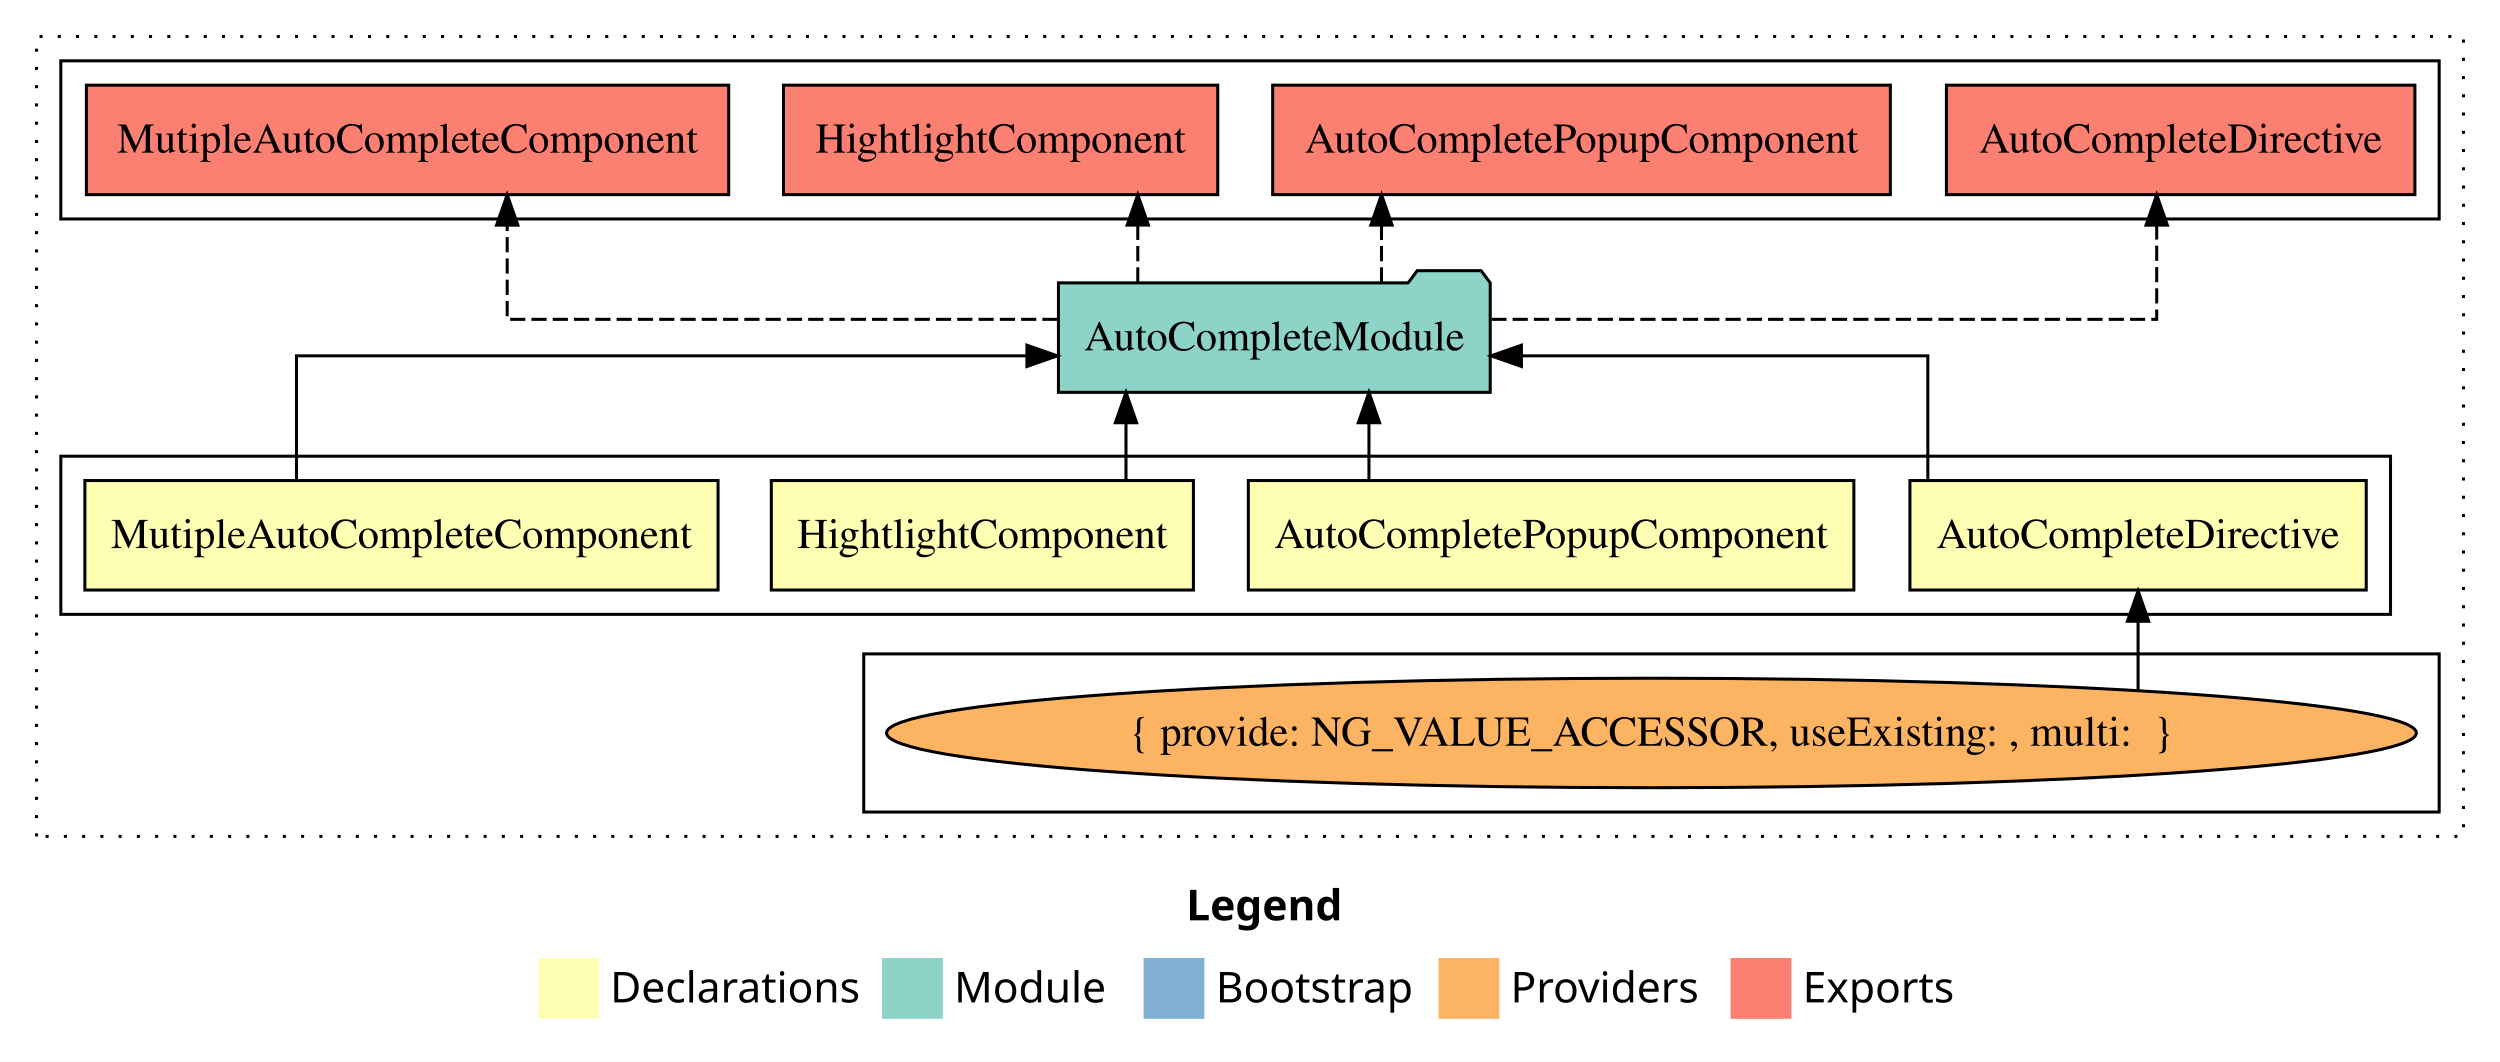
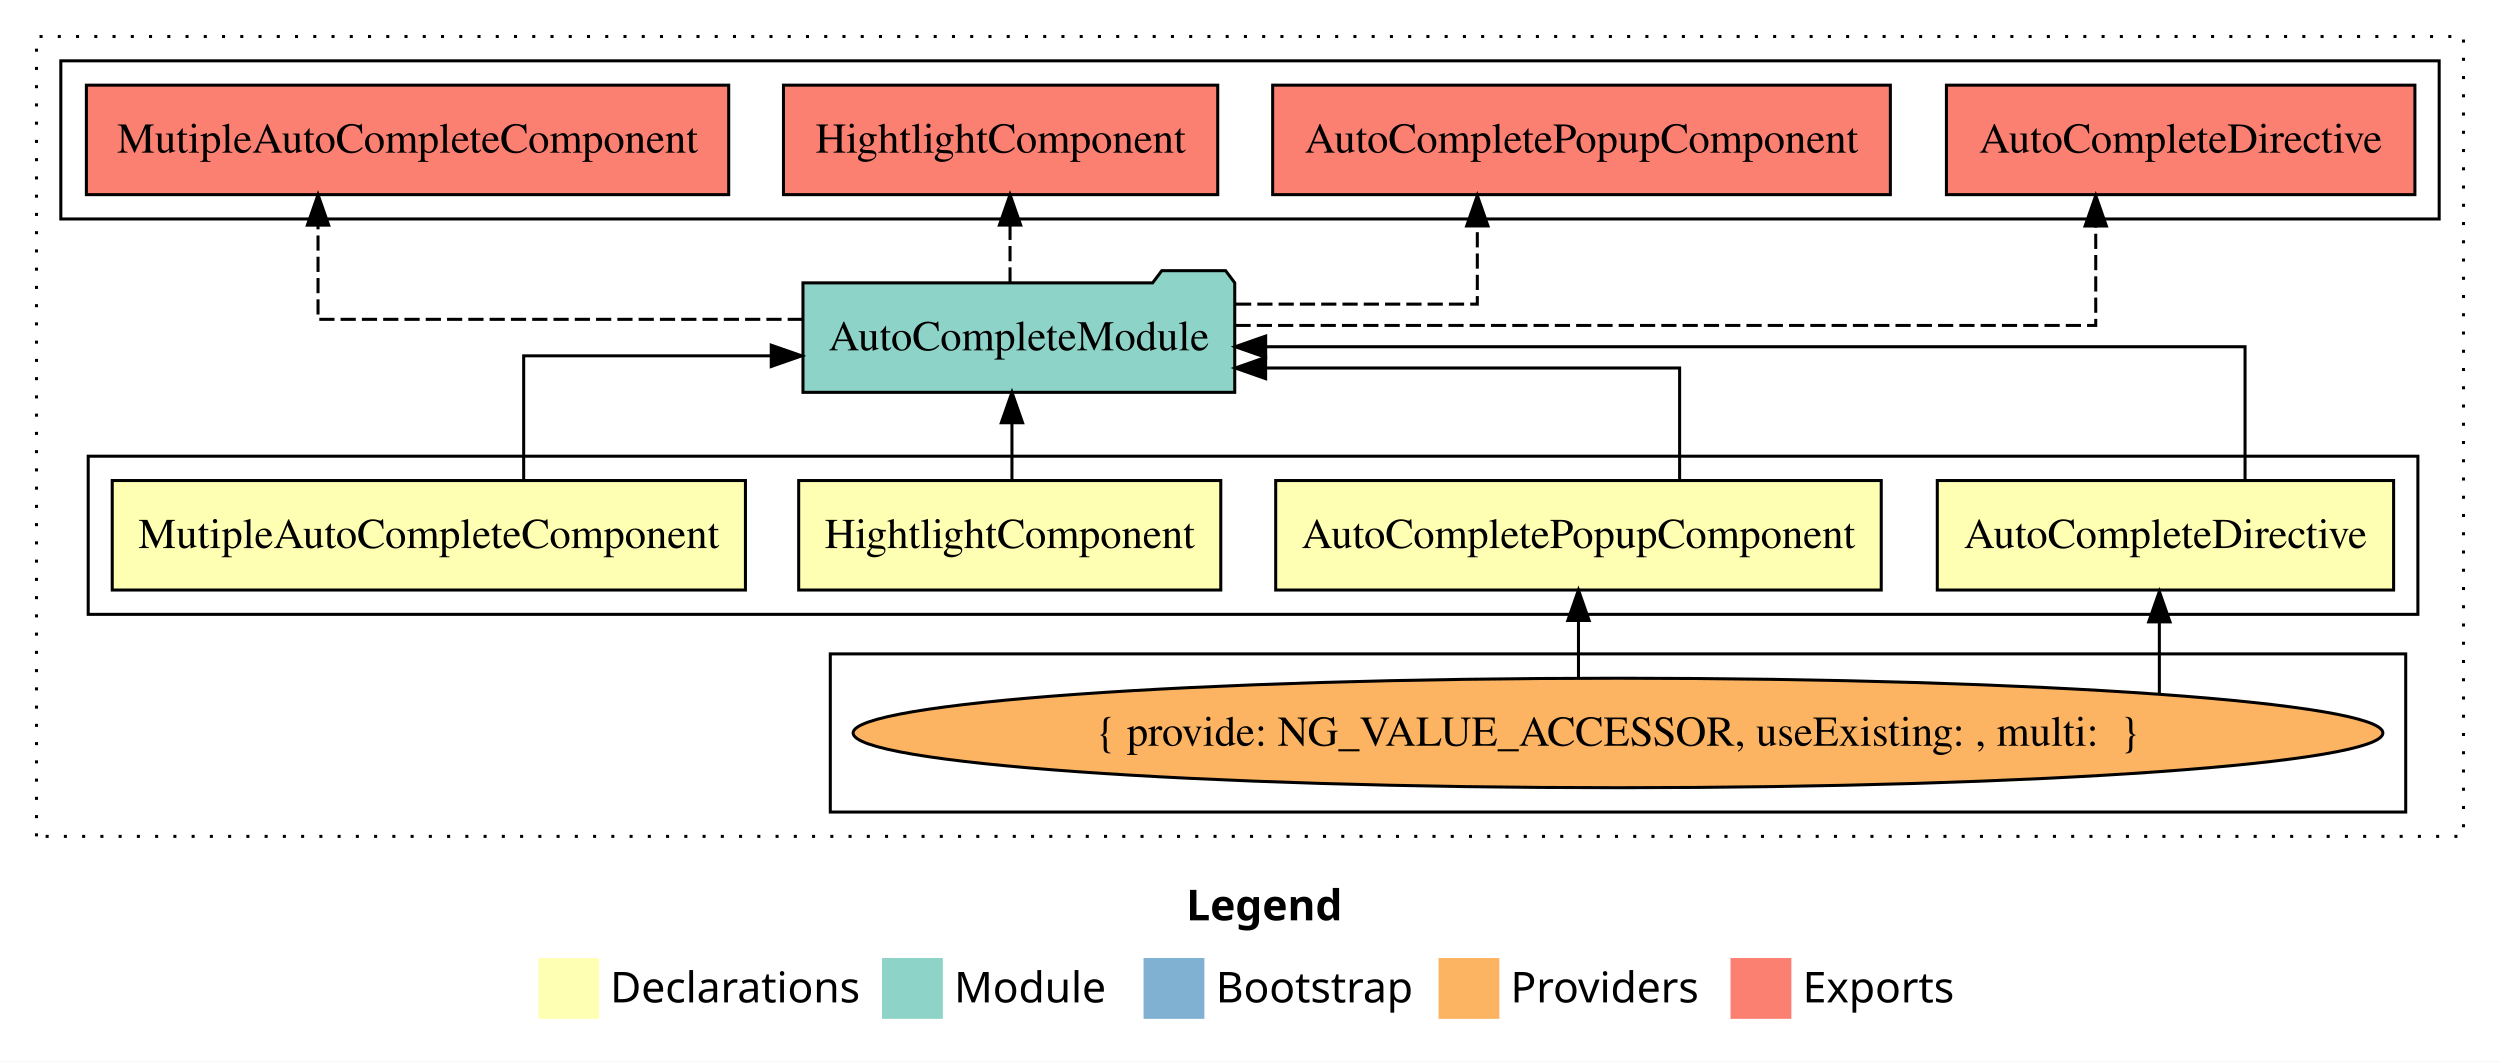
<svg xmlns="http://www.w3.org/2000/svg" width="822pt" height="349pt" viewBox="0.00 0.00 822.00 349.00">
  <g id="graph0" class="graph" transform="scale(1 1) rotate(0) translate(4 345)">
    <polygon fill="#ffffff" stroke="transparent" points="-4,4 -4,-345 818,-345 818,4 -4,4" />
    <text text-anchor="start" x="386.009" y="-42.4" font-family="sans-serif" font-weight="bold" font-size="14.00" fill="#000000">Legend</text>
    <polygon fill="#ffffb3" stroke="transparent" points="173,-10 173,-30 193,-30 193,-10 173,-10" />
    <text text-anchor="start" x="196.629" y="-15.4" font-family="sans-serif" font-size="14.00" fill="#000000">  Declarations</text>
    <polygon fill="#8dd3c7" stroke="transparent" points="286,-10 286,-30 306,-30 306,-10 286,-10" />
    <text text-anchor="start" x="309.725" y="-15.4" font-family="sans-serif" font-size="14.00" fill="#000000">  Module</text>
    <polygon fill="#80b1d3" stroke="transparent" points="372,-10 372,-30 392,-30 392,-10 372,-10" />
    <text text-anchor="start" x="395.781" y="-15.4" font-family="sans-serif" font-size="14.00" fill="#000000">  Bootstrap</text>
    <polygon fill="#fdb462" stroke="transparent" points="469,-10 469,-30 489,-30 489,-10 469,-10" />
    <text text-anchor="start" x="492.673" y="-15.4" font-family="sans-serif" font-size="14.00" fill="#000000">  Providers</text>
    <polygon fill="#fb8072" stroke="transparent" points="565,-10 565,-30 585,-30 585,-10 565,-10" />
    <text text-anchor="start" x="588.726" y="-15.4" font-family="sans-serif" font-size="14.00" fill="#000000">  Exports</text>
    <g id="clust1" class="cluster">
      <polygon fill="none" stroke="#000000" stroke-dasharray="1,5" points="8,-70 8,-333 806,-333 806,-70 8,-70" />
    </g>
    <g id="clust2" class="cluster">
-       <polygon fill="none" stroke="#000000" points="16,-143 16,-195 782,-195 782,-143 16,-143" />
+       <polygon fill="none" stroke="#000000" points="25,-143 25,-195 791,-195 791,-143 25,-143" />
    </g>
    <g id="clust3" class="cluster">
-       <polygon fill="none" stroke="#000000" points="280,-78 280,-130 798,-130 798,-78 280,-78" />
+       <polygon fill="none" stroke="#000000" points="269,-78 269,-130 787,-130 787,-78 269,-78" />
    </g>
    <g id="clust8" class="cluster">
      <polygon fill="none" stroke="#000000" points="16,-273 16,-325 798,-325 798,-273 16,-273" />
    </g>
    <g id="node1" class="node">
-       <polygon fill="#ffffb3" stroke="#000000" points="774.018,-187 623.982,-187 623.982,-151 774.018,-151 774.018,-187" />
-       <text text-anchor="middle" x="699" y="-164.8" font-family="Times,serif" font-size="14.00" fill="#000000">AutoCompleteDirective</text>
+       <polygon fill="#ffffb3" stroke="#000000" points="783.018,-187 632.982,-187 632.982,-151 783.018,-151 783.018,-187" />
+       <text text-anchor="middle" x="708" y="-164.8" font-family="Times,serif" font-size="14.00" fill="#000000">AutoCompleteDirective</text>
    </g>
    <g id="node5" class="node">
-       <polygon fill="#8dd3c7" stroke="#000000" points="485.985,-252 482.985,-256 461.985,-256 458.985,-252 344.015,-252 344.015,-216 485.985,-216 485.985,-252" />
-       <text text-anchor="middle" x="415" y="-229.8" font-family="Times,serif" font-size="14.00" fill="#000000">AutoCompleteModule</text>
+       <polygon fill="#8dd3c7" stroke="#000000" points="401.985,-252 398.985,-256 377.985,-256 374.985,-252 260.015,-252 260.015,-216 401.985,-216 401.985,-252" />
+       <text text-anchor="middle" x="331" y="-229.8" font-family="Times,serif" font-size="14.00" fill="#000000">AutoCompleteModule</text>
    </g>
    <g id="edge1" class="edge">
-       <path fill="none" stroke="#000000" d="M629.866,-187.023C629.866,-204.373 629.866,-228 629.866,-228 629.866,-228 496.249,-228 496.249,-228" />
-       <polygon fill="#000000" stroke="#000000" points="496.249,-224.5 486.249,-228 496.249,-231.5 496.249,-224.5" />
+       <path fill="none" stroke="#000000" d="M734.17,-187.267C734.17,-205.555 734.17,-231 734.17,-231 734.17,-231 412.151,-231 412.151,-231" />
+       <polygon fill="#000000" stroke="#000000" points="412.151,-227.5 402.151,-231 412.151,-234.5 412.151,-227.5" />
    </g>
    <g id="node2" class="node">
-       <polygon fill="#ffffb3" stroke="#000000" points="605.55,-187 406.45,-187 406.45,-151 605.55,-151 605.55,-187" />
-       <text text-anchor="middle" x="506" y="-164.8" font-family="Times,serif" font-size="14.00" fill="#000000">AutoCompletePopupComponent</text>
+       <polygon fill="#ffffb3" stroke="#000000" points="614.55,-187 415.45,-187 415.45,-151 614.55,-151 614.55,-187" />
+       <text text-anchor="middle" x="515" y="-164.8" font-family="Times,serif" font-size="14.00" fill="#000000">AutoCompletePopupComponent</text>
    </g>
    <g id="edge3" class="edge">
-       <path fill="none" stroke="#000000" d="M446.109,-187.106C446.109,-187.106 446.109,-205.991 446.109,-205.991" />
-       <polygon fill="#000000" stroke="#000000" points="442.609,-205.991 446.109,-215.991 449.609,-205.991 442.609,-205.991" />
+       <path fill="none" stroke="#000000" d="M548.258,-187.009C548.258,-203.049 548.258,-224 548.258,-224 548.258,-224 412.139,-224 412.139,-224" />
+       <polygon fill="#000000" stroke="#000000" points="412.139,-220.5 402.139,-224 412.139,-227.5 412.139,-220.5" />
    </g>
    <g id="node3" class="node">
-       <polygon fill="#ffffb3" stroke="#000000" points="388.392,-187 249.608,-187 249.608,-151 388.392,-151 388.392,-187" />
-       <text text-anchor="middle" x="319" y="-164.8" font-family="Times,serif" font-size="14.00" fill="#000000">HightlightComponent</text>
+       <polygon fill="#ffffb3" stroke="#000000" points="397.392,-187 258.608,-187 258.608,-151 397.392,-151 397.392,-187" />
+       <text text-anchor="middle" x="328" y="-164.8" font-family="Times,serif" font-size="14.00" fill="#000000">HightlightComponent</text>
    </g>
-     <g id="edge4" class="edge">
-       <path fill="none" stroke="#000000" d="M366.227,-187.106C366.227,-187.106 366.227,-205.991 366.227,-205.991" />
-       <polygon fill="#000000" stroke="#000000" points="362.727,-205.991 366.227,-215.991 369.727,-205.991 362.727,-205.991" />
+     <g id="edge5" class="edge">
+       <path fill="none" stroke="#000000" d="M328.727,-187.106C328.727,-187.106 328.727,-205.991 328.727,-205.991" />
+       <polygon fill="#000000" stroke="#000000" points="325.227,-205.991 328.727,-215.991 332.227,-205.991 325.227,-205.991" />
    </g>
    <g id="node4" class="node">
-       <polygon fill="#ffffb3" stroke="#000000" points="232.098,-187 23.902,-187 23.902,-151 232.098,-151 232.098,-187" />
-       <text text-anchor="middle" x="128" y="-164.8" font-family="Times,serif" font-size="14.00" fill="#000000">MutipleAutoCompleteComponent</text>
+       <polygon fill="#ffffb3" stroke="#000000" points="241.098,-187 32.902,-187 32.902,-151 241.098,-151 241.098,-187" />
+       <text text-anchor="middle" x="137" y="-164.8" font-family="Times,serif" font-size="14.00" fill="#000000">MutipleAutoCompleteComponent</text>
    </g>
-     <g id="edge5" class="edge">
-       <path fill="none" stroke="#000000" d="M93.484,-187.023C93.484,-204.373 93.484,-228 93.484,-228 93.484,-228 333.645,-228 333.645,-228" />
-       <polygon fill="#000000" stroke="#000000" points="333.645,-231.5 343.645,-228 333.645,-224.5 333.645,-231.5" />
+     <g id="edge6" class="edge">
+       <path fill="none" stroke="#000000" d="M168.183,-187.023C168.183,-204.373 168.183,-228 168.183,-228 168.183,-228 249.586,-228 249.586,-228" />
+       <polygon fill="#000000" stroke="#000000" points="249.586,-231.5 259.586,-228 249.586,-224.5 249.586,-231.5" />
    </g>
    <g id="node7" class="node">
      <polygon fill="#fb8072" stroke="#000000" points="790.018,-317 635.982,-317 635.982,-281 790.018,-281 790.018,-317" />
      <text text-anchor="middle" x="713" y="-294.8" font-family="Times,serif" font-size="14.00" fill="#000000">AutoCompleteDirective </text>
    </g>
-     <g id="edge6" class="edge">
-       <path fill="none" stroke="#000000" stroke-dasharray="5,2" d="M486.344,-240C572.247,-240 705.125,-240 705.125,-240 705.125,-240 705.125,-270.978 705.125,-270.978" />
-       <polygon fill="#000000" stroke="#000000" points="701.625,-270.977 705.125,-280.978 708.625,-270.978 701.625,-270.977" />
+     <g id="edge7" class="edge">
+       <path fill="none" stroke="#000000" stroke-dasharray="5,2" d="M402.228,-238C505.625,-238 685.08,-238 685.08,-238 685.08,-238 685.08,-270.698 685.08,-270.698" />
+       <polygon fill="#000000" stroke="#000000" points="681.581,-270.698 685.08,-280.698 688.581,-270.698 681.581,-270.698" />
    </g>
    <g id="node8" class="node">
      <polygon fill="#fb8072" stroke="#000000" points="617.55,-317 414.45,-317 414.45,-281 617.55,-281 617.55,-317" />
      <text text-anchor="middle" x="516" y="-294.8" font-family="Times,serif" font-size="14.00" fill="#000000">AutoCompletePopupComponent </text>
    </g>
-     <g id="edge7" class="edge">
-       <path fill="none" stroke="#000000" stroke-dasharray="5,2" d="M450.234,-252.106C450.234,-252.106 450.234,-270.991 450.234,-270.991" />
-       <polygon fill="#000000" stroke="#000000" points="446.734,-270.991 450.234,-280.991 453.734,-270.991 446.734,-270.991" />
+     <g id="edge8" class="edge">
+       <path fill="none" stroke="#000000" stroke-dasharray="5,2" d="M402.398,-245C441.36,-245 481.742,-245 481.742,-245 481.742,-245 481.742,-270.718 481.742,-270.718" />
+       <polygon fill="#000000" stroke="#000000" points="478.242,-270.718 481.742,-280.718 485.242,-270.718 478.242,-270.718" />
    </g>
    <g id="node9" class="node">
      <polygon fill="#fb8072" stroke="#000000" points="396.392,-317 253.607,-317 253.607,-281 396.392,-281 396.392,-317" />
      <text text-anchor="middle" x="325" y="-294.8" font-family="Times,serif" font-size="14.00" fill="#000000">HightlightComponent </text>
    </g>
-     <g id="edge8" class="edge">
-       <path fill="none" stroke="#000000" stroke-dasharray="5,2" d="M370.102,-252.106C370.102,-252.106 370.102,-270.991 370.102,-270.991" />
-       <polygon fill="#000000" stroke="#000000" points="366.602,-270.991 370.102,-280.991 373.602,-270.991 366.602,-270.991" />
+     <g id="edge9" class="edge">
+       <path fill="none" stroke="#000000" stroke-dasharray="5,2" d="M328.102,-252.106C328.102,-252.106 328.102,-270.991 328.102,-270.991" />
+       <polygon fill="#000000" stroke="#000000" points="324.602,-270.991 328.102,-280.991 331.602,-270.991 324.602,-270.991" />
    </g>
    <g id="node10" class="node">
      <polygon fill="#fb8072" stroke="#000000" points="235.599,-317 24.401,-317 24.401,-281 235.599,-281 235.599,-317" />
      <text text-anchor="middle" x="130" y="-294.8" font-family="Times,serif" font-size="14.00" fill="#000000">MutipleAutoCompleteComponent </text>
    </g>
-     <g id="edge9" class="edge">
-       <path fill="none" stroke="#000000" stroke-dasharray="5,2" d="M343.731,-240C269.143,-240 162.766,-240 162.766,-240 162.766,-240 162.766,-270.978 162.766,-270.978" />
-       <polygon fill="#000000" stroke="#000000" points="159.267,-270.977 162.766,-280.978 166.267,-270.978 159.267,-270.977" />
+     <g id="edge10" class="edge">
+       <path fill="none" stroke="#000000" stroke-dasharray="5,2" d="M259.982,-240C192.275,-240 100.567,-240 100.567,-240 100.567,-240 100.567,-270.978 100.567,-270.978" />
+       <polygon fill="#000000" stroke="#000000" points="97.067,-270.977 100.567,-280.978 104.067,-270.978 97.067,-270.977" />
    </g>
    <g id="node6" class="node">
-       <ellipse fill="#fdb462" stroke="#000000" cx="539" cy="-104" rx="251.499" ry="18" />
-       <text text-anchor="middle" x="539" y="-99.8" font-family="Times,serif" font-size="14.00" fill="#000000">{ provide: NG_VALUE_ACCESSOR, useExisting: , multi:  }</text>
+       <ellipse fill="#fdb462" stroke="#000000" cx="528" cy="-104" rx="251.499" ry="18" />
+       <text text-anchor="middle" x="528" y="-99.8" font-family="Times,serif" font-size="14.00" fill="#000000">{ provide: NG_VALUE_ACCESSOR, useExisting: , multi:  }</text>
    </g>
    <g id="edge2" class="edge">
-       <path fill="none" stroke="#000000" d="M699,-118.104C699,-118.104 699,-140.721 699,-140.721" />
-       <polygon fill="#000000" stroke="#000000" points="695.5,-140.721 699,-150.721 702.5,-140.721 695.5,-140.721" />
+       <path fill="none" stroke="#000000" d="M705.995,-116.842C705.995,-116.842 705.995,-140.523 705.995,-140.523" />
+       <polygon fill="#000000" stroke="#000000" points="702.495,-140.523 705.995,-150.523 709.495,-140.523 702.495,-140.523" />
+     </g>
+     <g id="edge4" class="edge">
+       <path fill="none" stroke="#000000" d="M515,-122.106C515,-122.106 515,-140.991 515,-140.991" />
+       <polygon fill="#000000" stroke="#000000" points="511.5,-140.991 515,-150.991 518.5,-140.991 511.5,-140.991" />
    </g>
  </g>
</svg>
